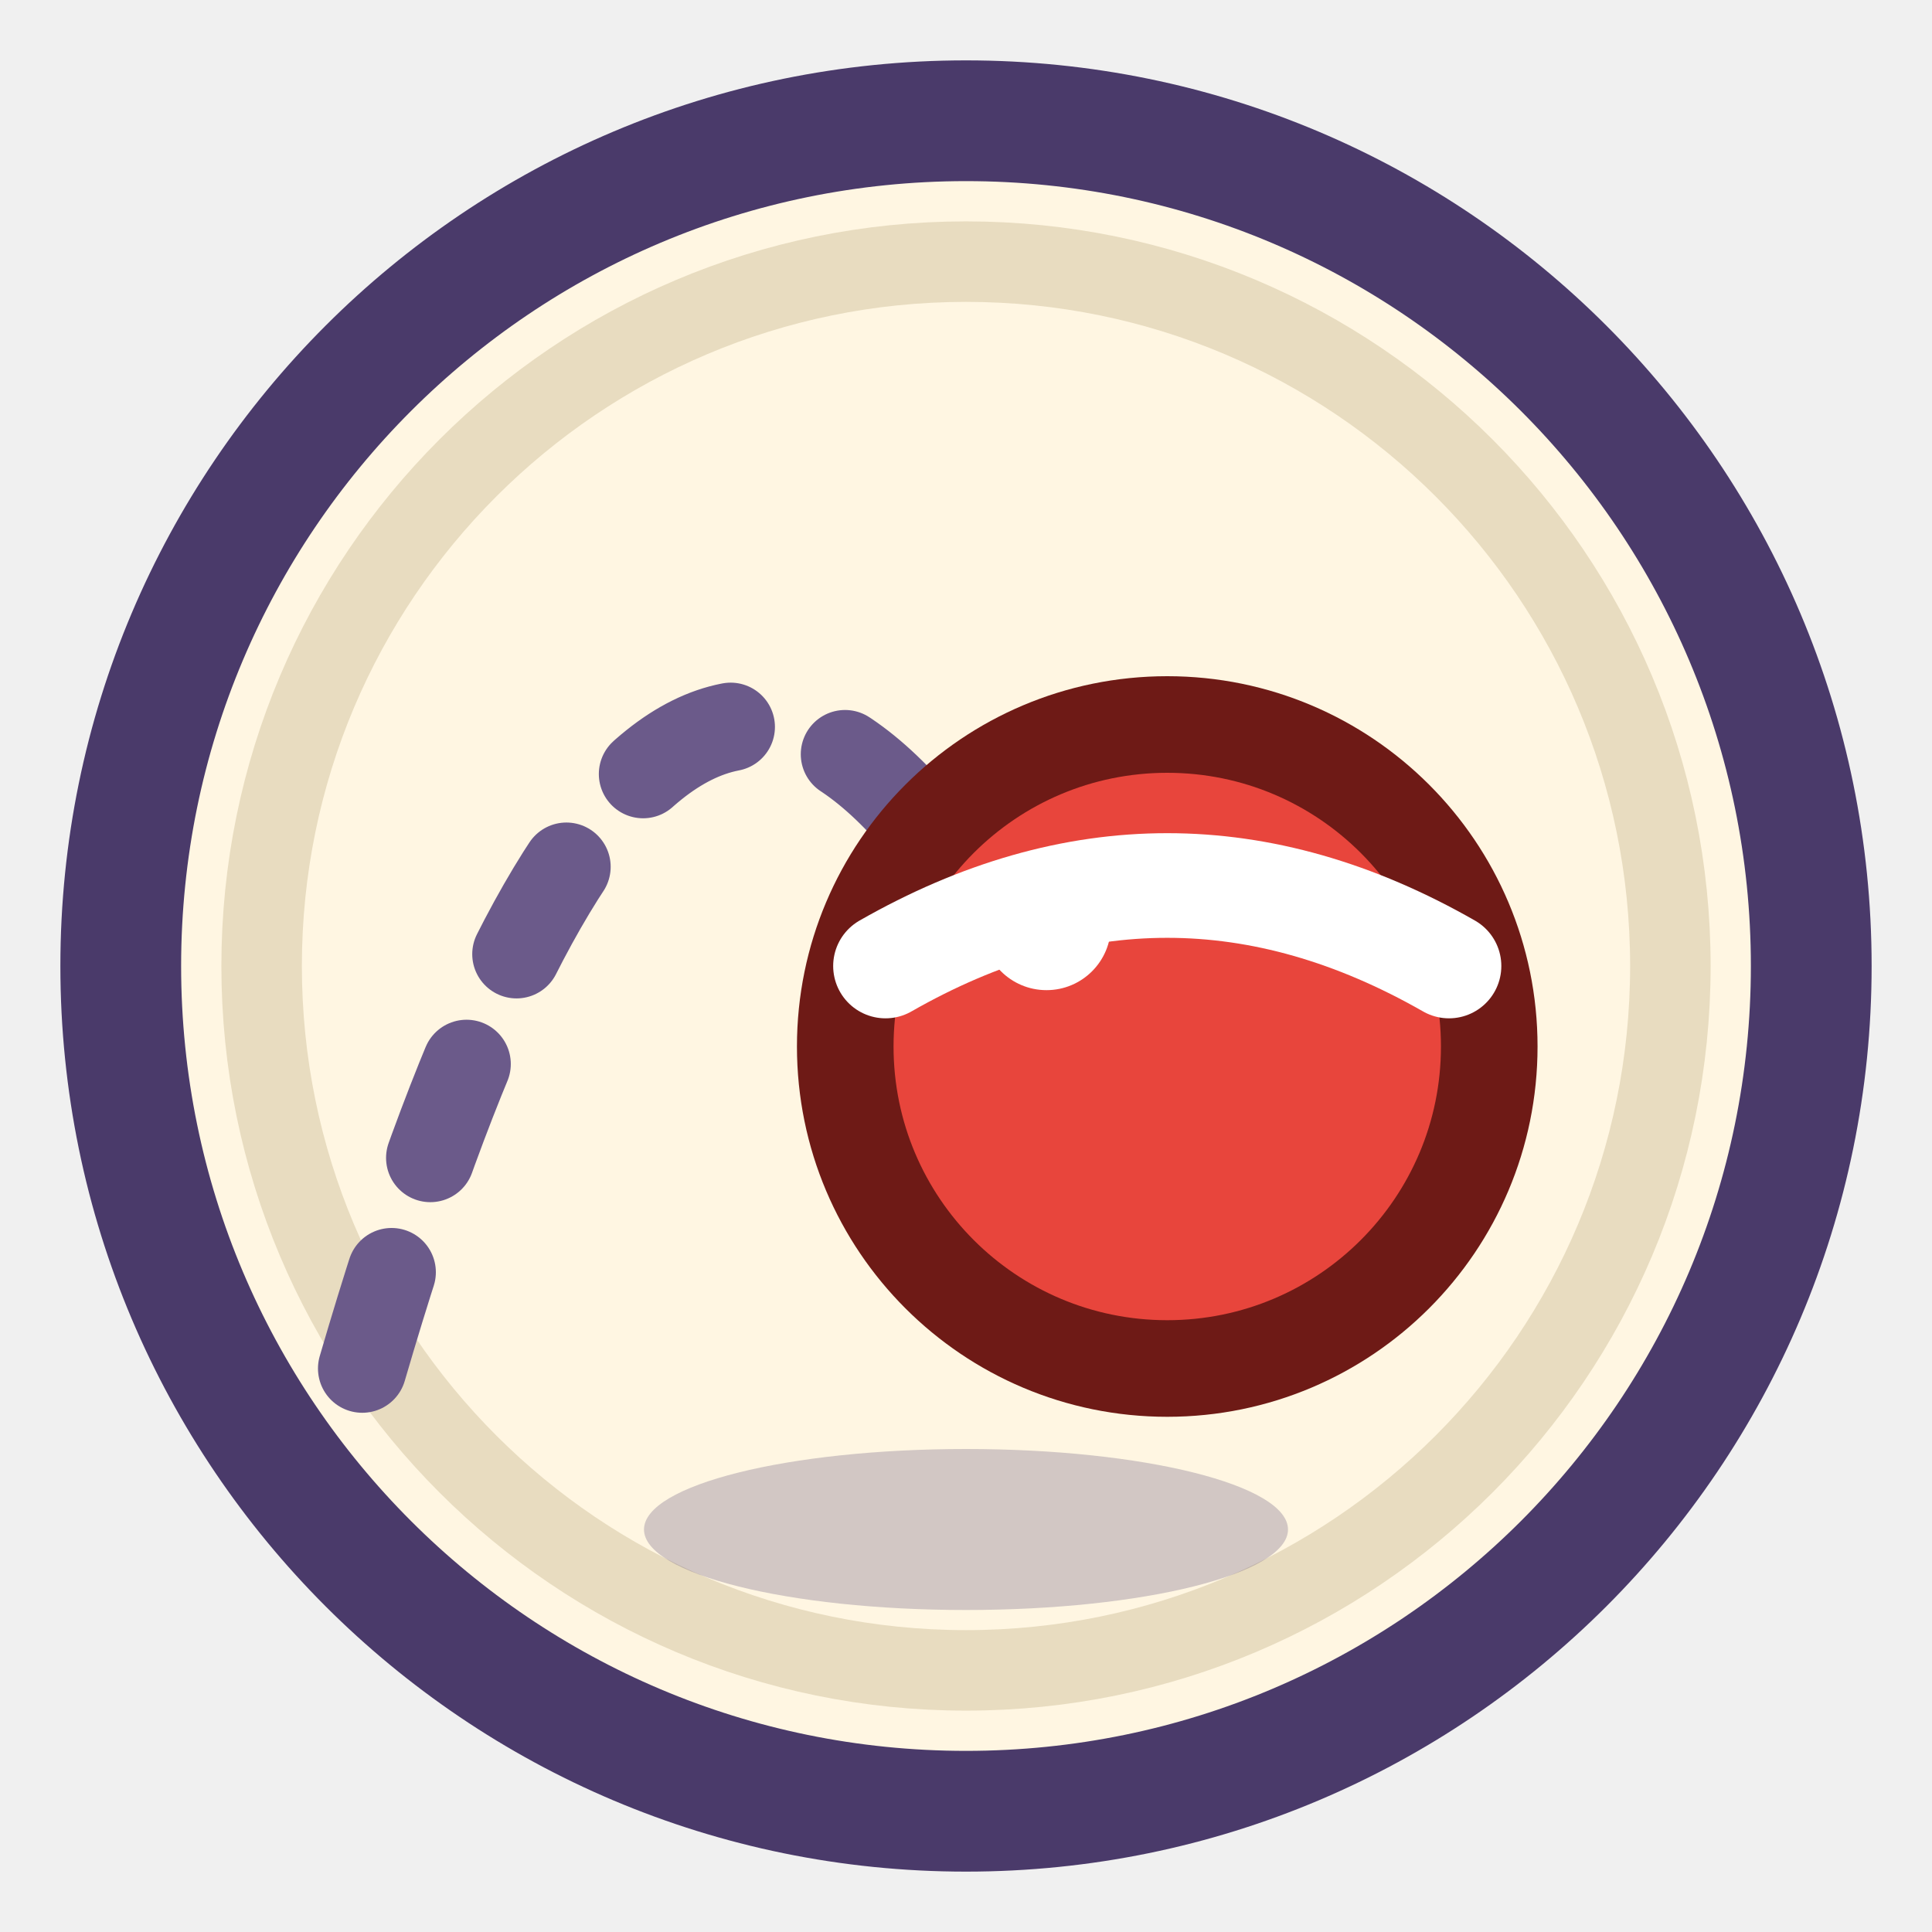
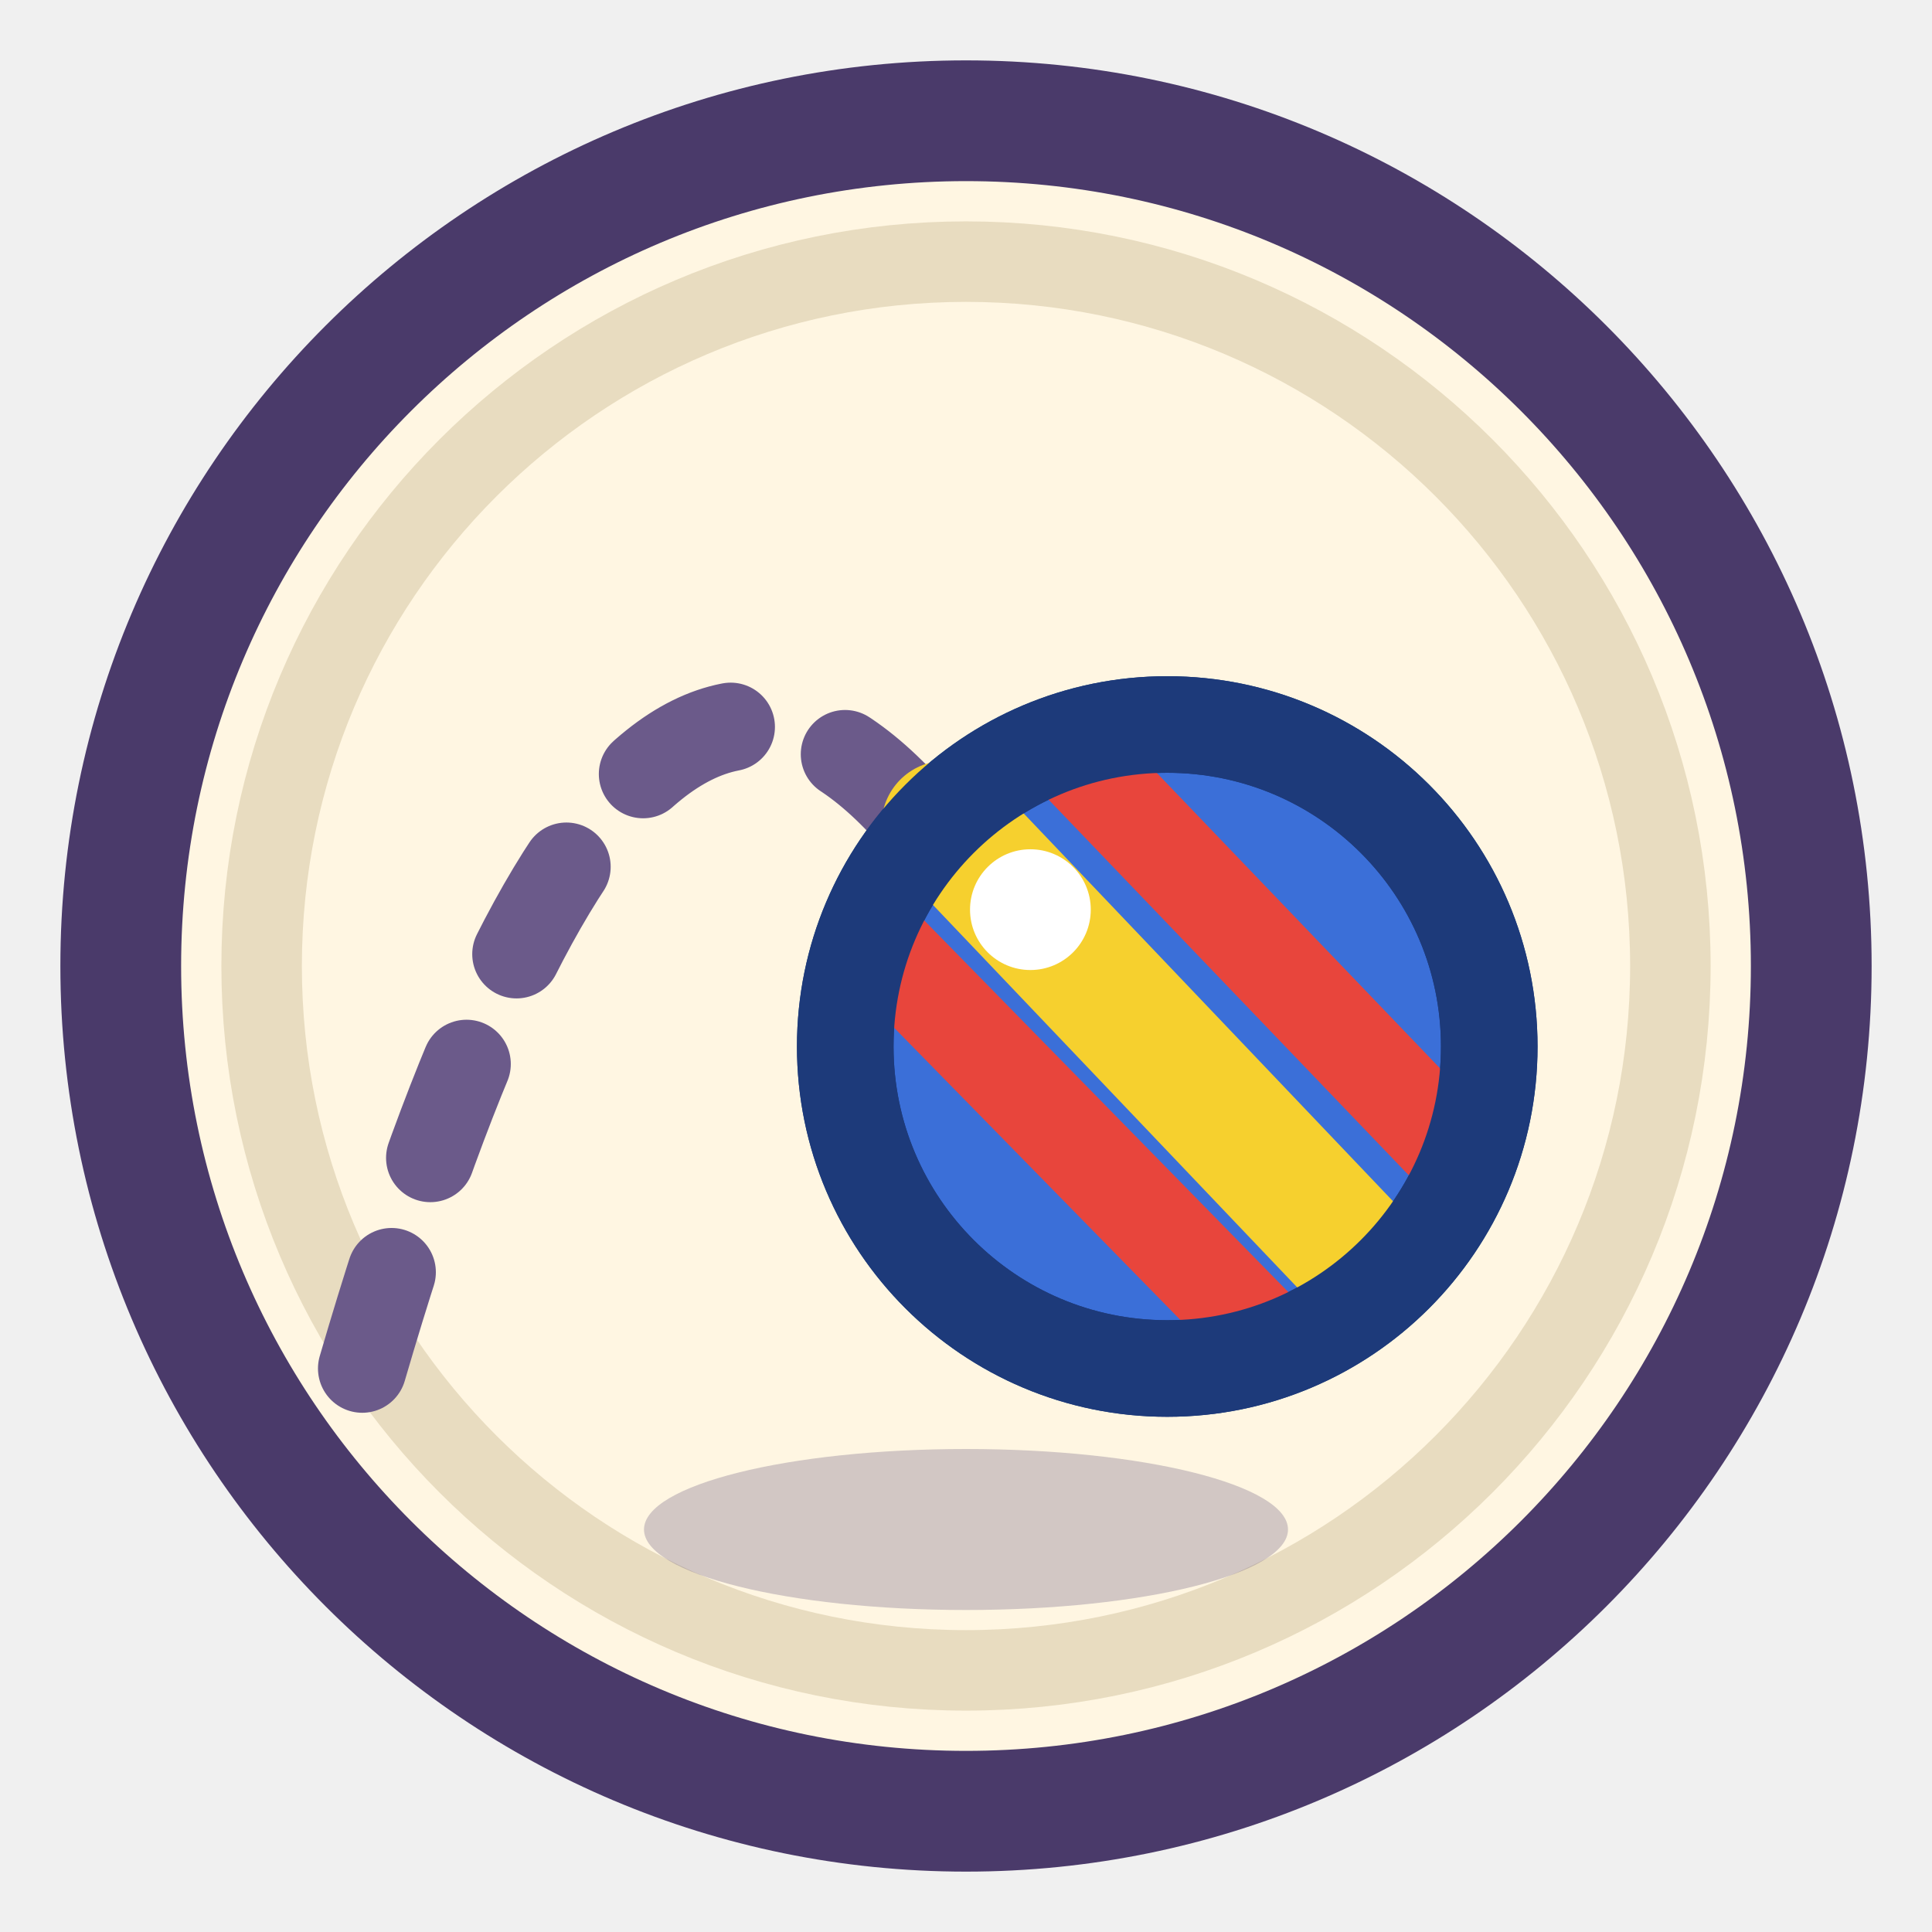
<svg xmlns="http://www.w3.org/2000/svg" width="48" height="48" viewBox="0 0 48 48">
  <circle cx="24" cy="24" r="21" fill="#fff6e2" stroke="#4a3a6a" stroke-width="3" stroke-linejoin="round" stroke-linecap="round" />
  <circle cx="24" cy="24" r="17.5" fill="none" stroke="#e8dcc0" stroke-width="2" />
  <path d="M9,34 Q16,10 24,22" fill="none" stroke="#6b5a8a" stroke-width="2.2" stroke-linejoin="round" stroke-linecap="round" stroke-dasharray="2.5 3" />
  <ellipse cx="24" cy="38" rx="8" ry="2" fill="#4a3a6a" opacity="0.25" />
-   <circle cx="29" cy="26" r="8" fill="#e8453c" stroke="#6e1a16" stroke-width="2.4" stroke-linejoin="round" stroke-linecap="round" />
-   <path d="M22,24 Q29,20 36,24" fill="none" stroke="#ffffff" stroke-width="2.6" stroke-linejoin="round" stroke-linecap="round" />
-   <circle cx="26" cy="23" r="1.6" fill="#ffffff" />
+   <circle cx="29" cy="26" r="8" fill="#3b6fd8" stroke="#1d3a7a" stroke-width="2.4" stroke-linejoin="round" stroke-linecap="round" />
+   <path d="M23.5,20.5 L33.5,31" fill="none" stroke="#f6d02e" stroke-width="3.2" stroke-linejoin="round" stroke-linecap="round" />
+   <path d="M26.5,18.6 L35.8,28.3" fill="none" stroke="#e8453c" stroke-width="2.4" stroke-linejoin="round" stroke-linecap="round" />
+   <path d="M22,23.6 L31.6,33.4" fill="none" stroke="#e8453c" stroke-width="2.4" stroke-linejoin="round" stroke-linecap="round" />
+   <circle cx="29" cy="26" r="8" fill="none" stroke="#1d3a7a" stroke-width="2.4" />
+   <circle cx="25.6" cy="22.6" r="1.5" fill="#ffffff" />
</svg>
